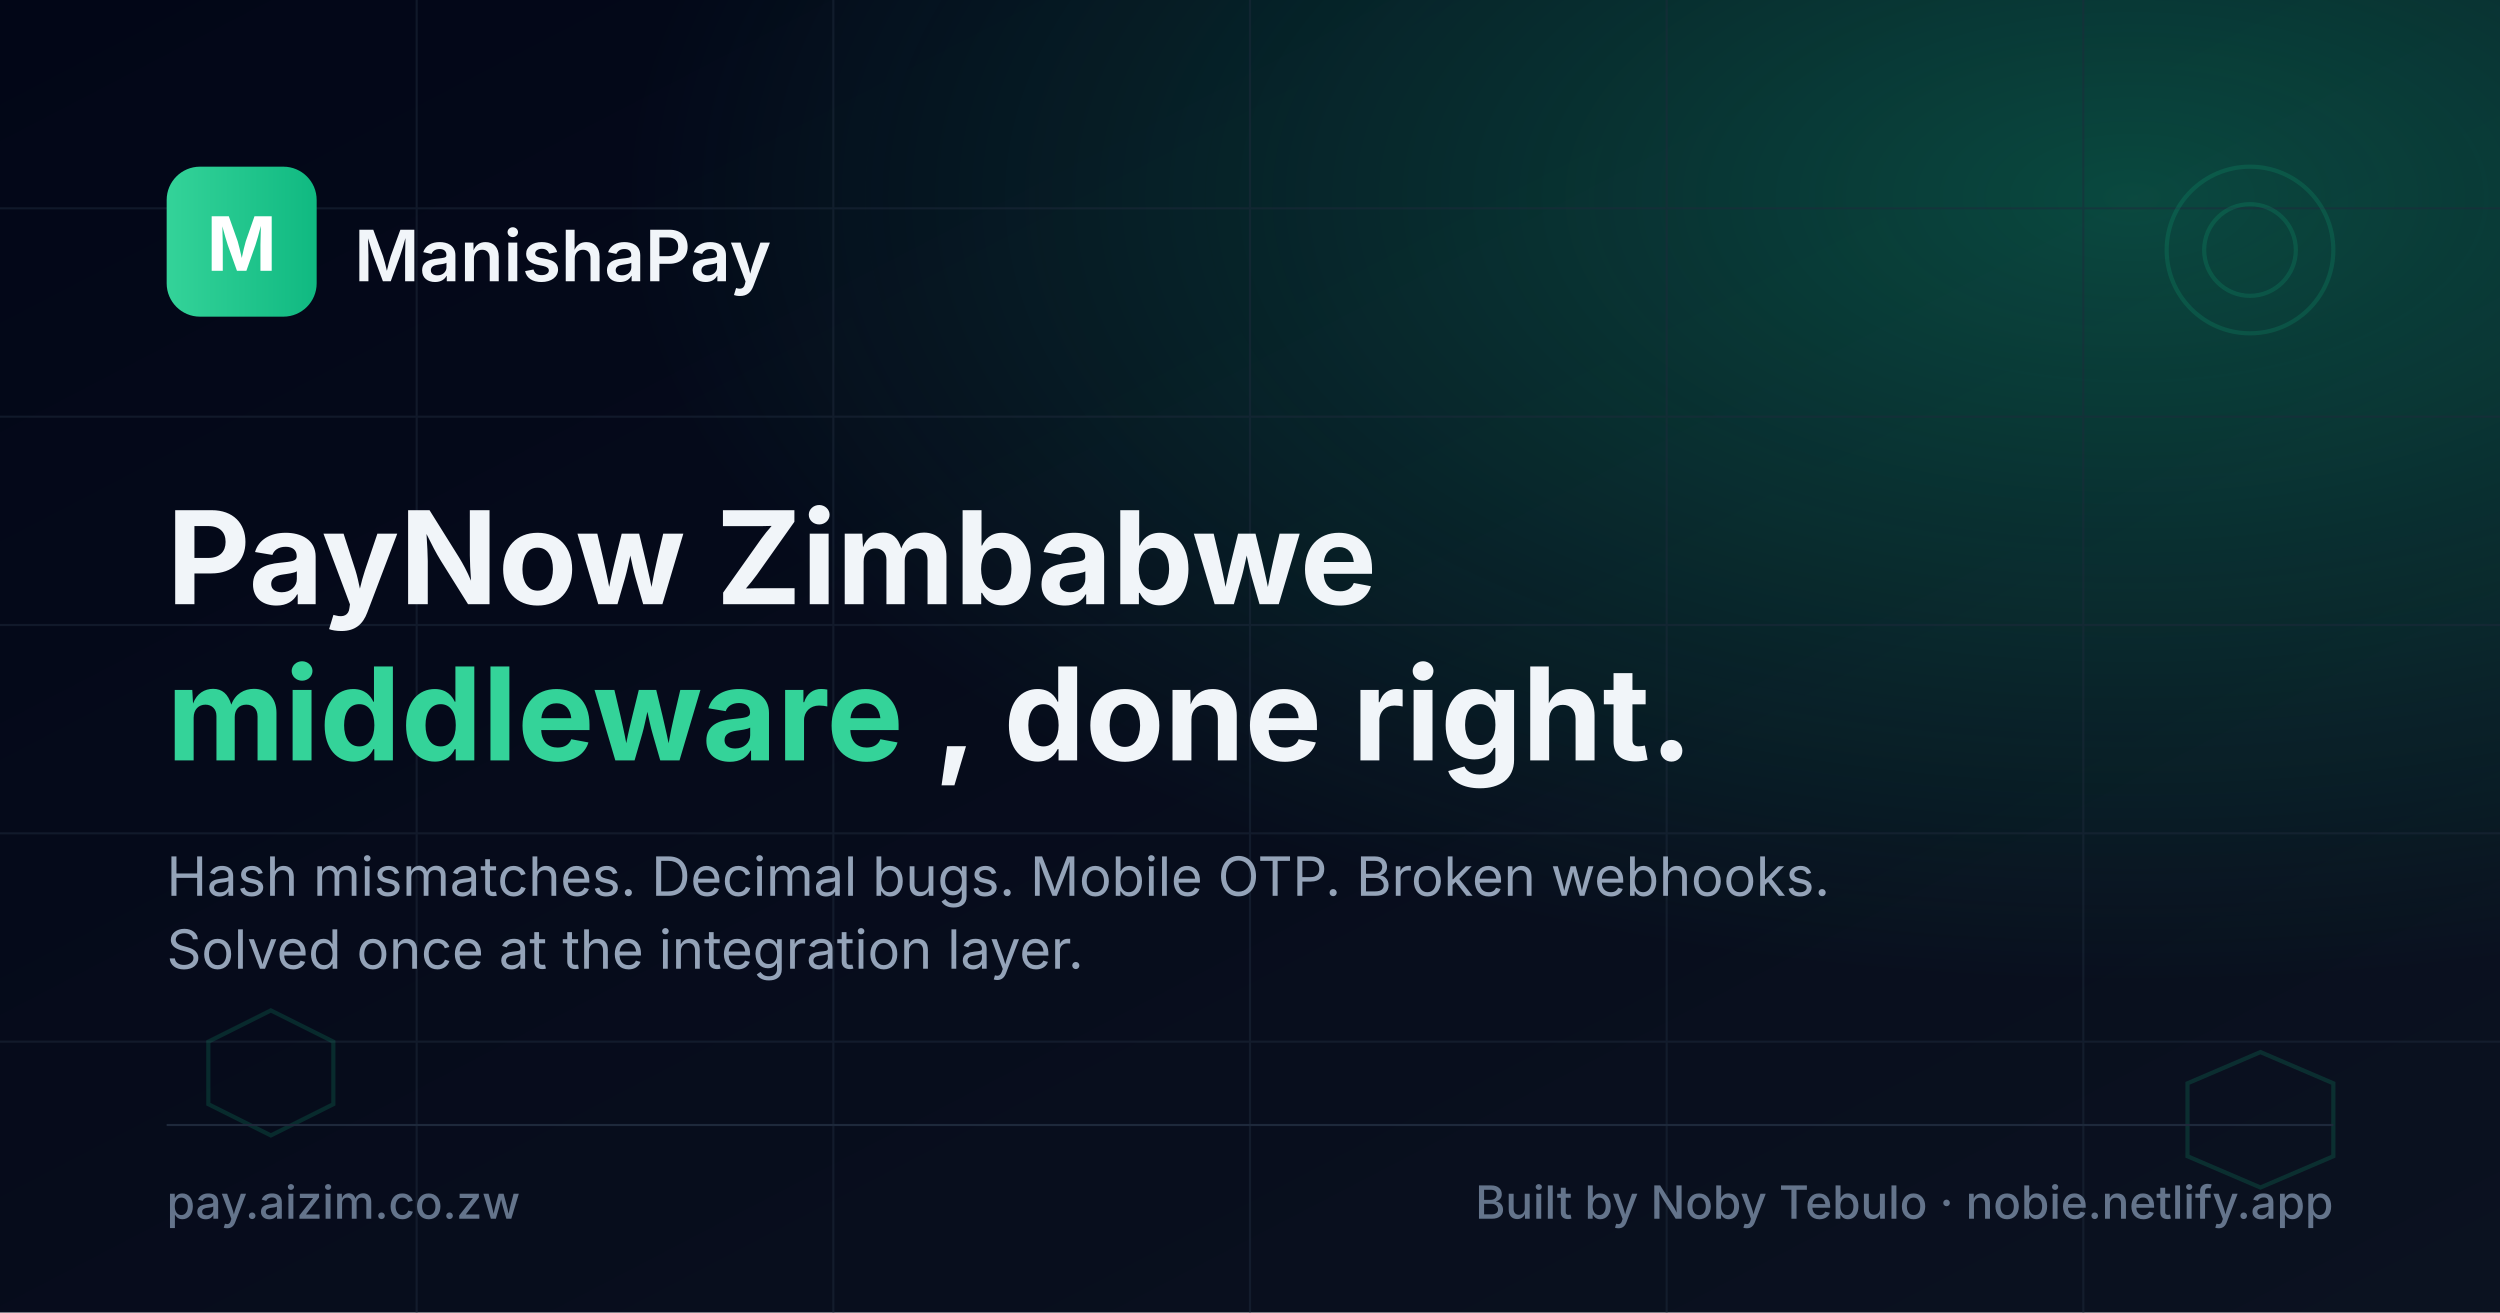
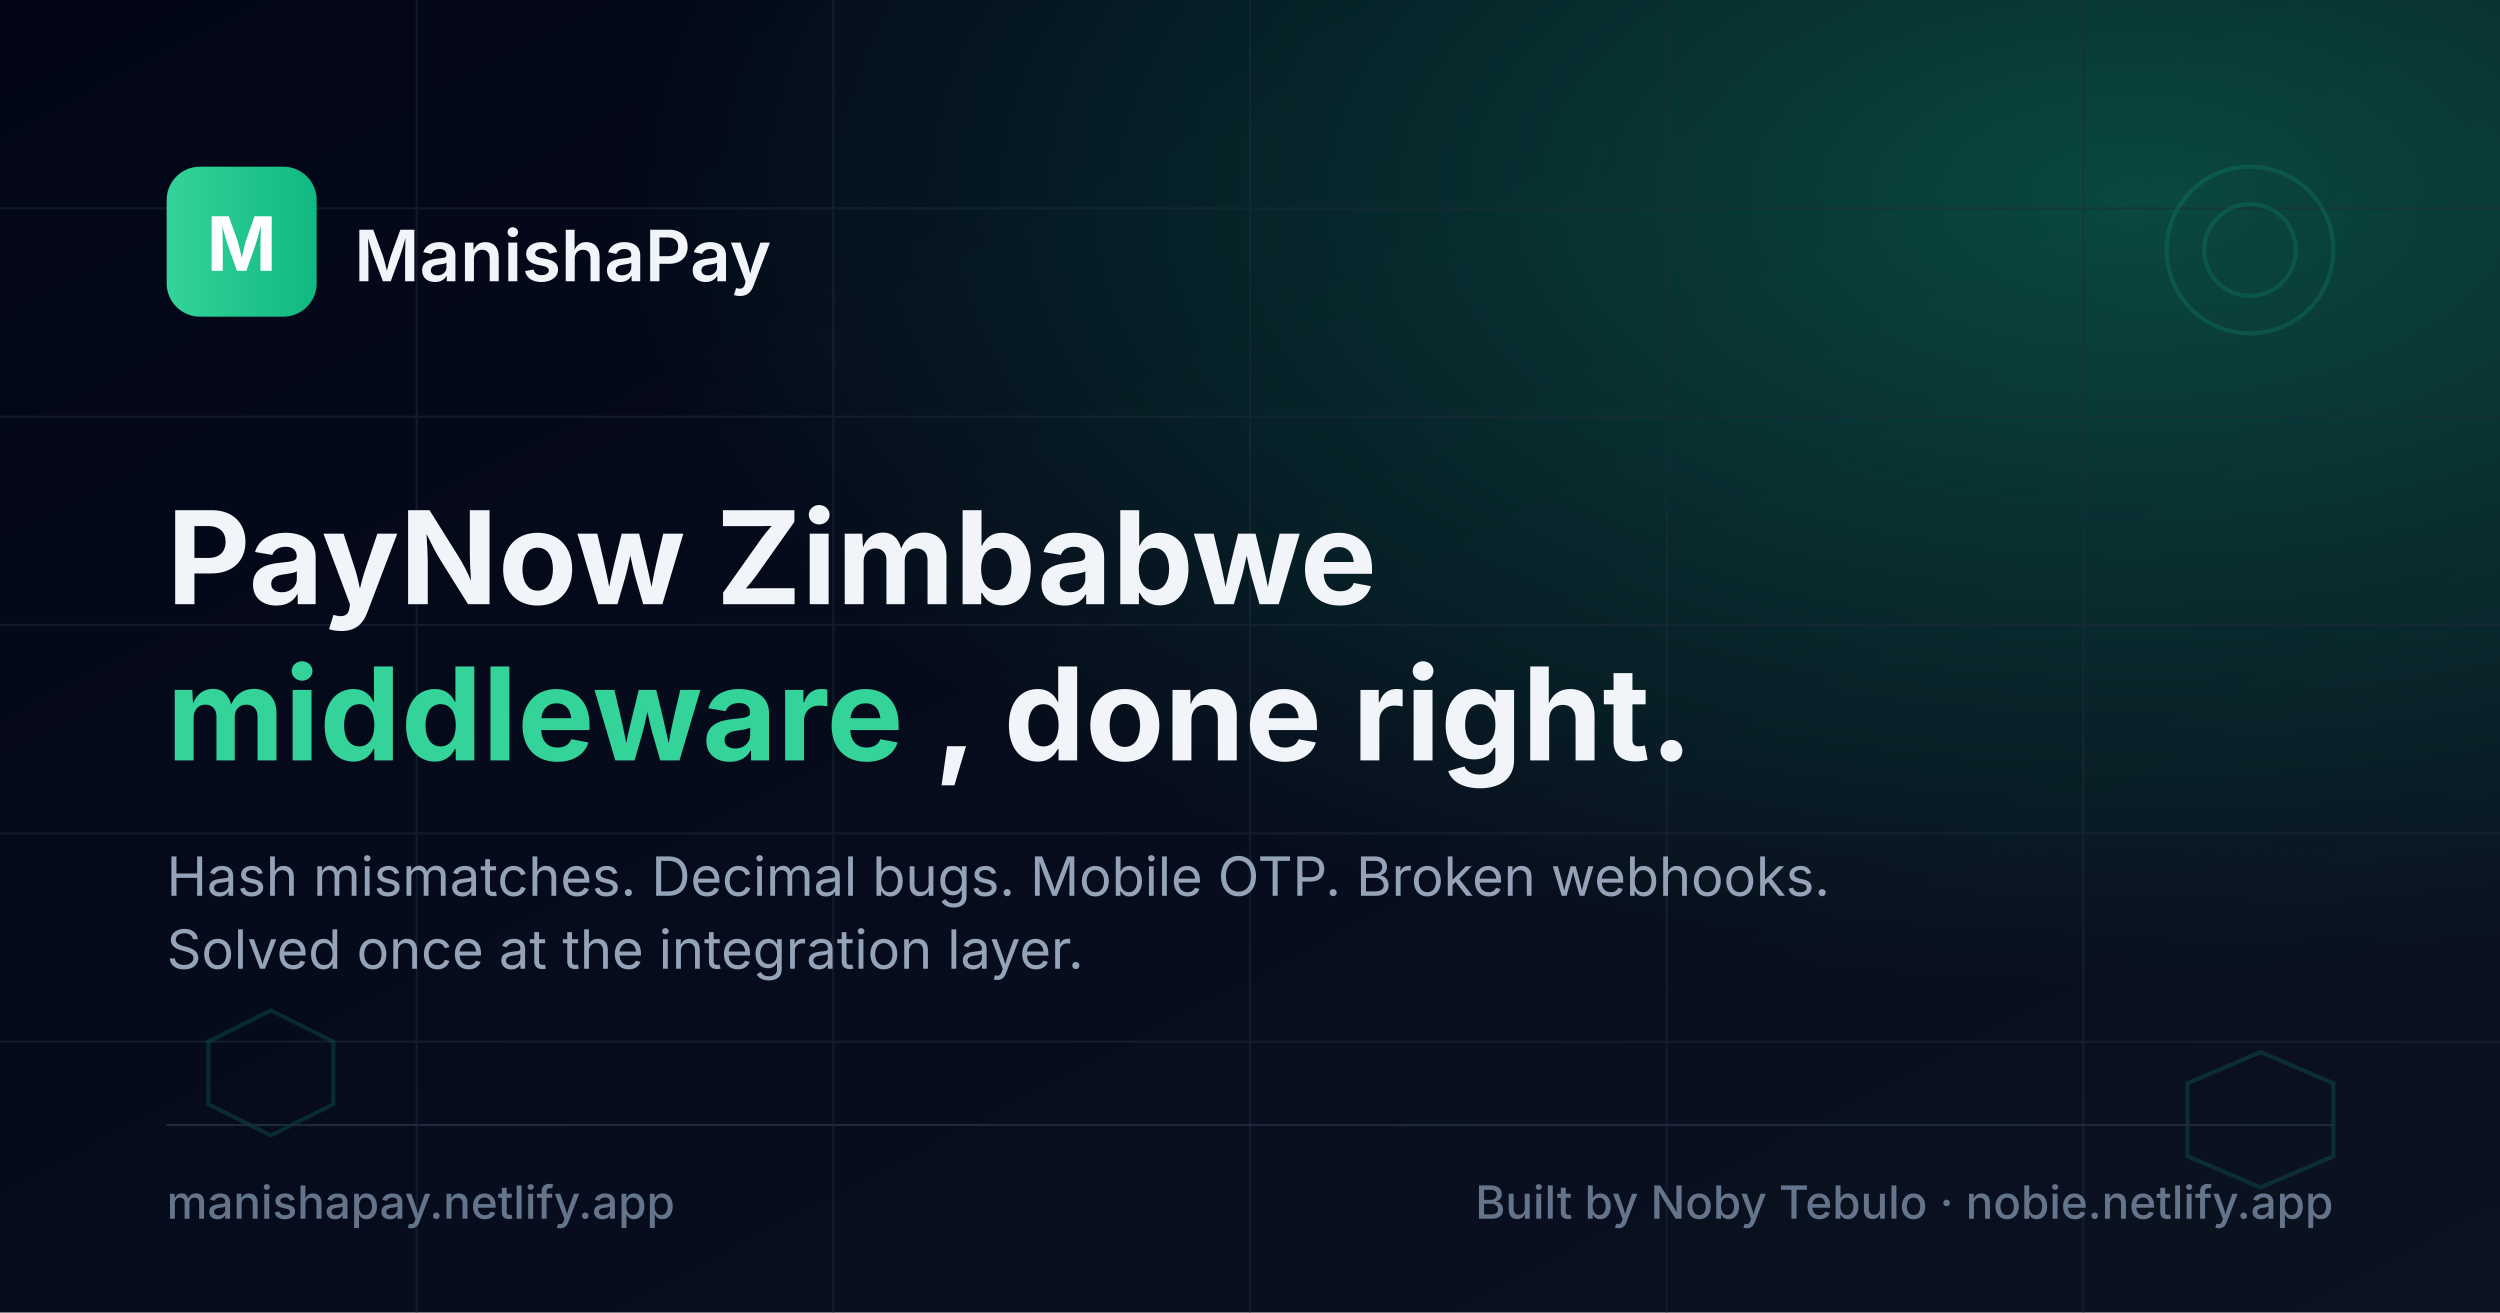
<svg xmlns="http://www.w3.org/2000/svg" width="1200" height="630" viewBox="0 0 1200 630" font-family="Inter, system-ui, sans-serif">
  <defs>
    <linearGradient id="bg" x1="0" y1="0" x2="1" y2="1">
      <stop offset="0%" stop-color="#020617" />
      <stop offset="100%" stop-color="#0b1220" />
    </linearGradient>
    <radialGradient id="glow" cx="0.85" cy="0.15" r="0.6">
      <stop offset="0%" stop-color="#10b981" stop-opacity="0.35" />
      <stop offset="100%" stop-color="#10b981" stop-opacity="0" />
    </radialGradient>
    <linearGradient id="brand" x1="0" y1="0" x2="1" y2="0">
      <stop offset="0%" stop-color="#34d399" />
      <stop offset="100%" stop-color="#10b981" />
    </linearGradient>
  </defs>
  <rect width="1200" height="630" fill="url(#bg)" />
  <rect width="1200" height="630" fill="url(#glow)" />
  <g stroke="#1e293b" stroke-width="1" opacity="0.5">
    <line x1="0" y1="100" x2="1200" y2="100" />
    <line x1="0" y1="200" x2="1200" y2="200" />
    <line x1="0" y1="300" x2="1200" y2="300" />
    <line x1="0" y1="400" x2="1200" y2="400" />
    <line x1="0" y1="500" x2="1200" y2="500" />
    <line x1="200" y1="0" x2="200" y2="630" />
    <line x1="400" y1="0" x2="400" y2="630" />
    <line x1="600" y1="0" x2="600" y2="630" />
    <line x1="800" y1="0" x2="800" y2="630" />
    <line x1="1000" y1="0" x2="1000" y2="630" />
  </g>
  <g opacity="0.18" stroke="#10b981" stroke-width="2" fill="none">
    <polygon points="100,500 130,485 160,500 160,530 130,545 100,530" />
    <circle cx="1080" cy="120" r="40" />
    <circle cx="1080" cy="120" r="22" />
    <polygon points="1050,520 1085,505 1120,520 1120,555 1085,570 1050,555" />
  </g>
  <g transform="translate(80, 80)">
    <rect width="72" height="72" rx="16" fill="url(#brand)" />
    <text x="36" y="50" text-anchor="middle" fill="white" font-size="36" font-weight="700">M</text>
  </g>
  <text x="170" y="135" fill="#f1f5f9" font-size="34" font-weight="600">ManishaPay</text>
  <text x="80" y="290" fill="#f1f5f9" font-size="62" font-weight="700">PayNow Zimbabwe</text>
  <text x="80" y="365" font-size="62" font-weight="700">
    <tspan fill="#34d399">middleware</tspan>
    <tspan fill="#f1f5f9">, done right.</tspan>
  </text>
  <text x="80" y="430" fill="#94a3b8" font-size="26" font-weight="400">Hash mismatches. Decimal bugs. Mobile OTP. Broken webhooks.</text>
  <text x="80" y="465" fill="#94a3b8" font-size="26" font-weight="400">Solved once at the integration layer.</text>
  <line x1="80" y1="540" x2="1120" y2="540" stroke="#1e293b" stroke-width="1" />
-   <text x="80" y="585" fill="#64748b" font-size="22" font-weight="500">pay.aizim.co.zw</text>
+   <text x="80" y="585" fill="#64748b" font-size="22" font-weight="500">manishapay.netlify.app</text>
  <text x="1120" y="585" text-anchor="end" fill="#64748b" font-size="22" font-weight="500">Built by Noby Tebulo · nobie.netlify.app</text>
</svg>
